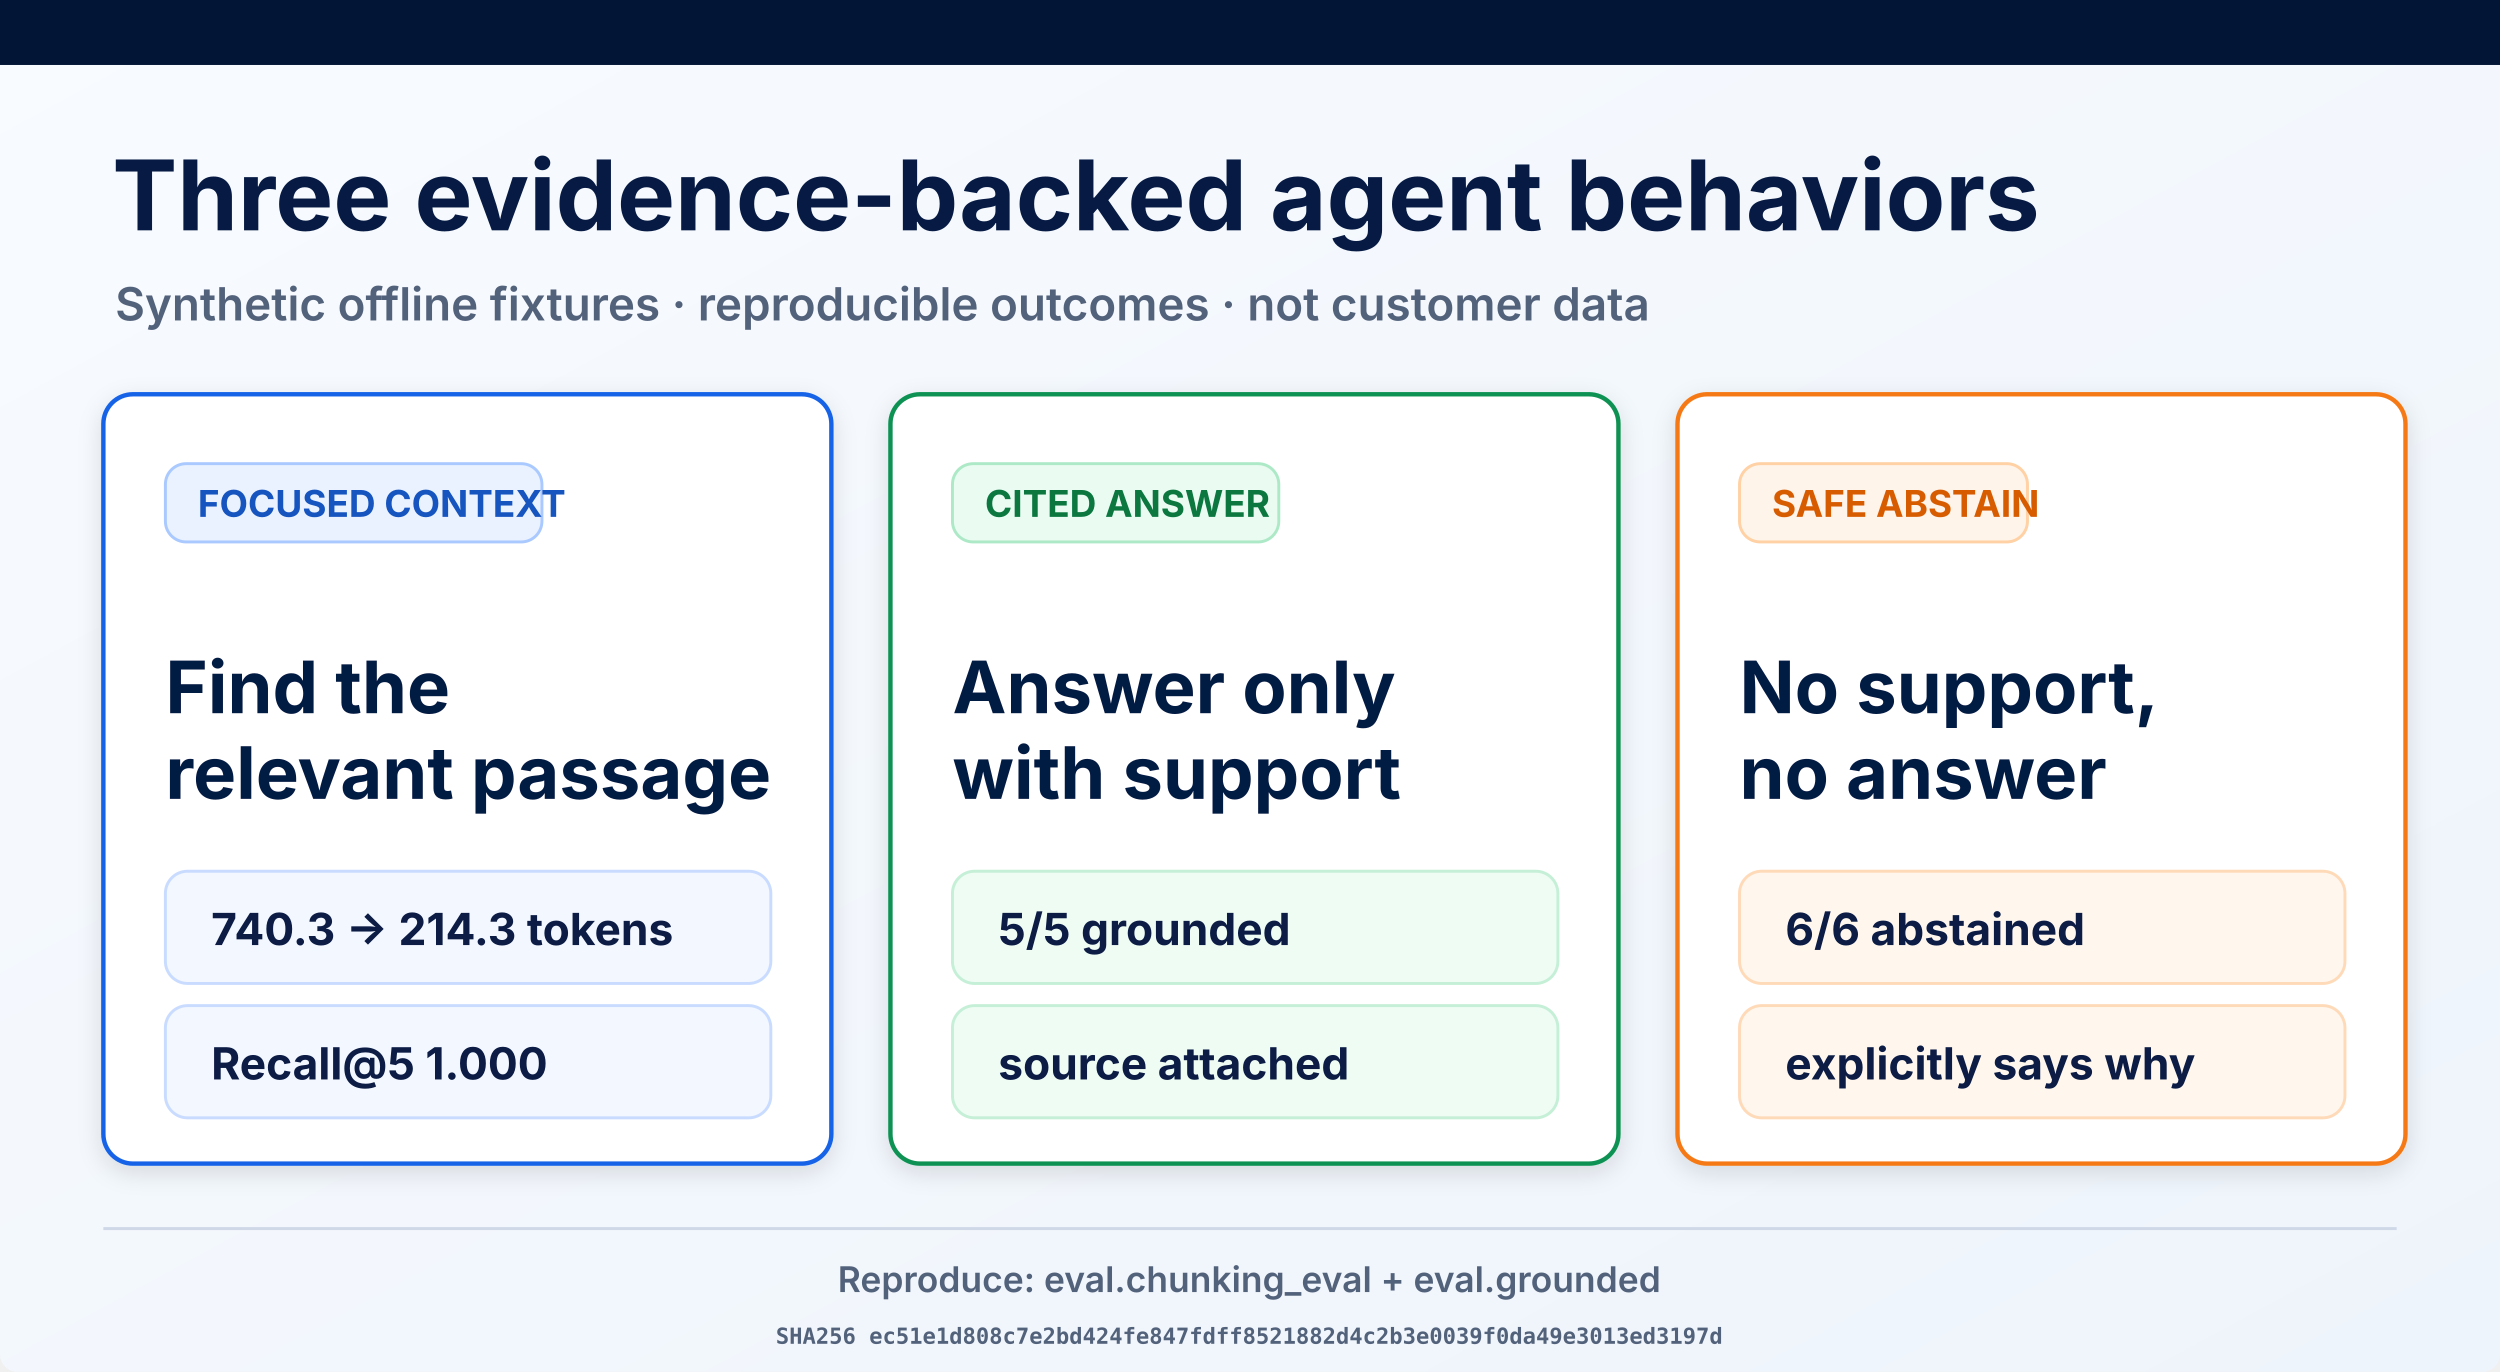
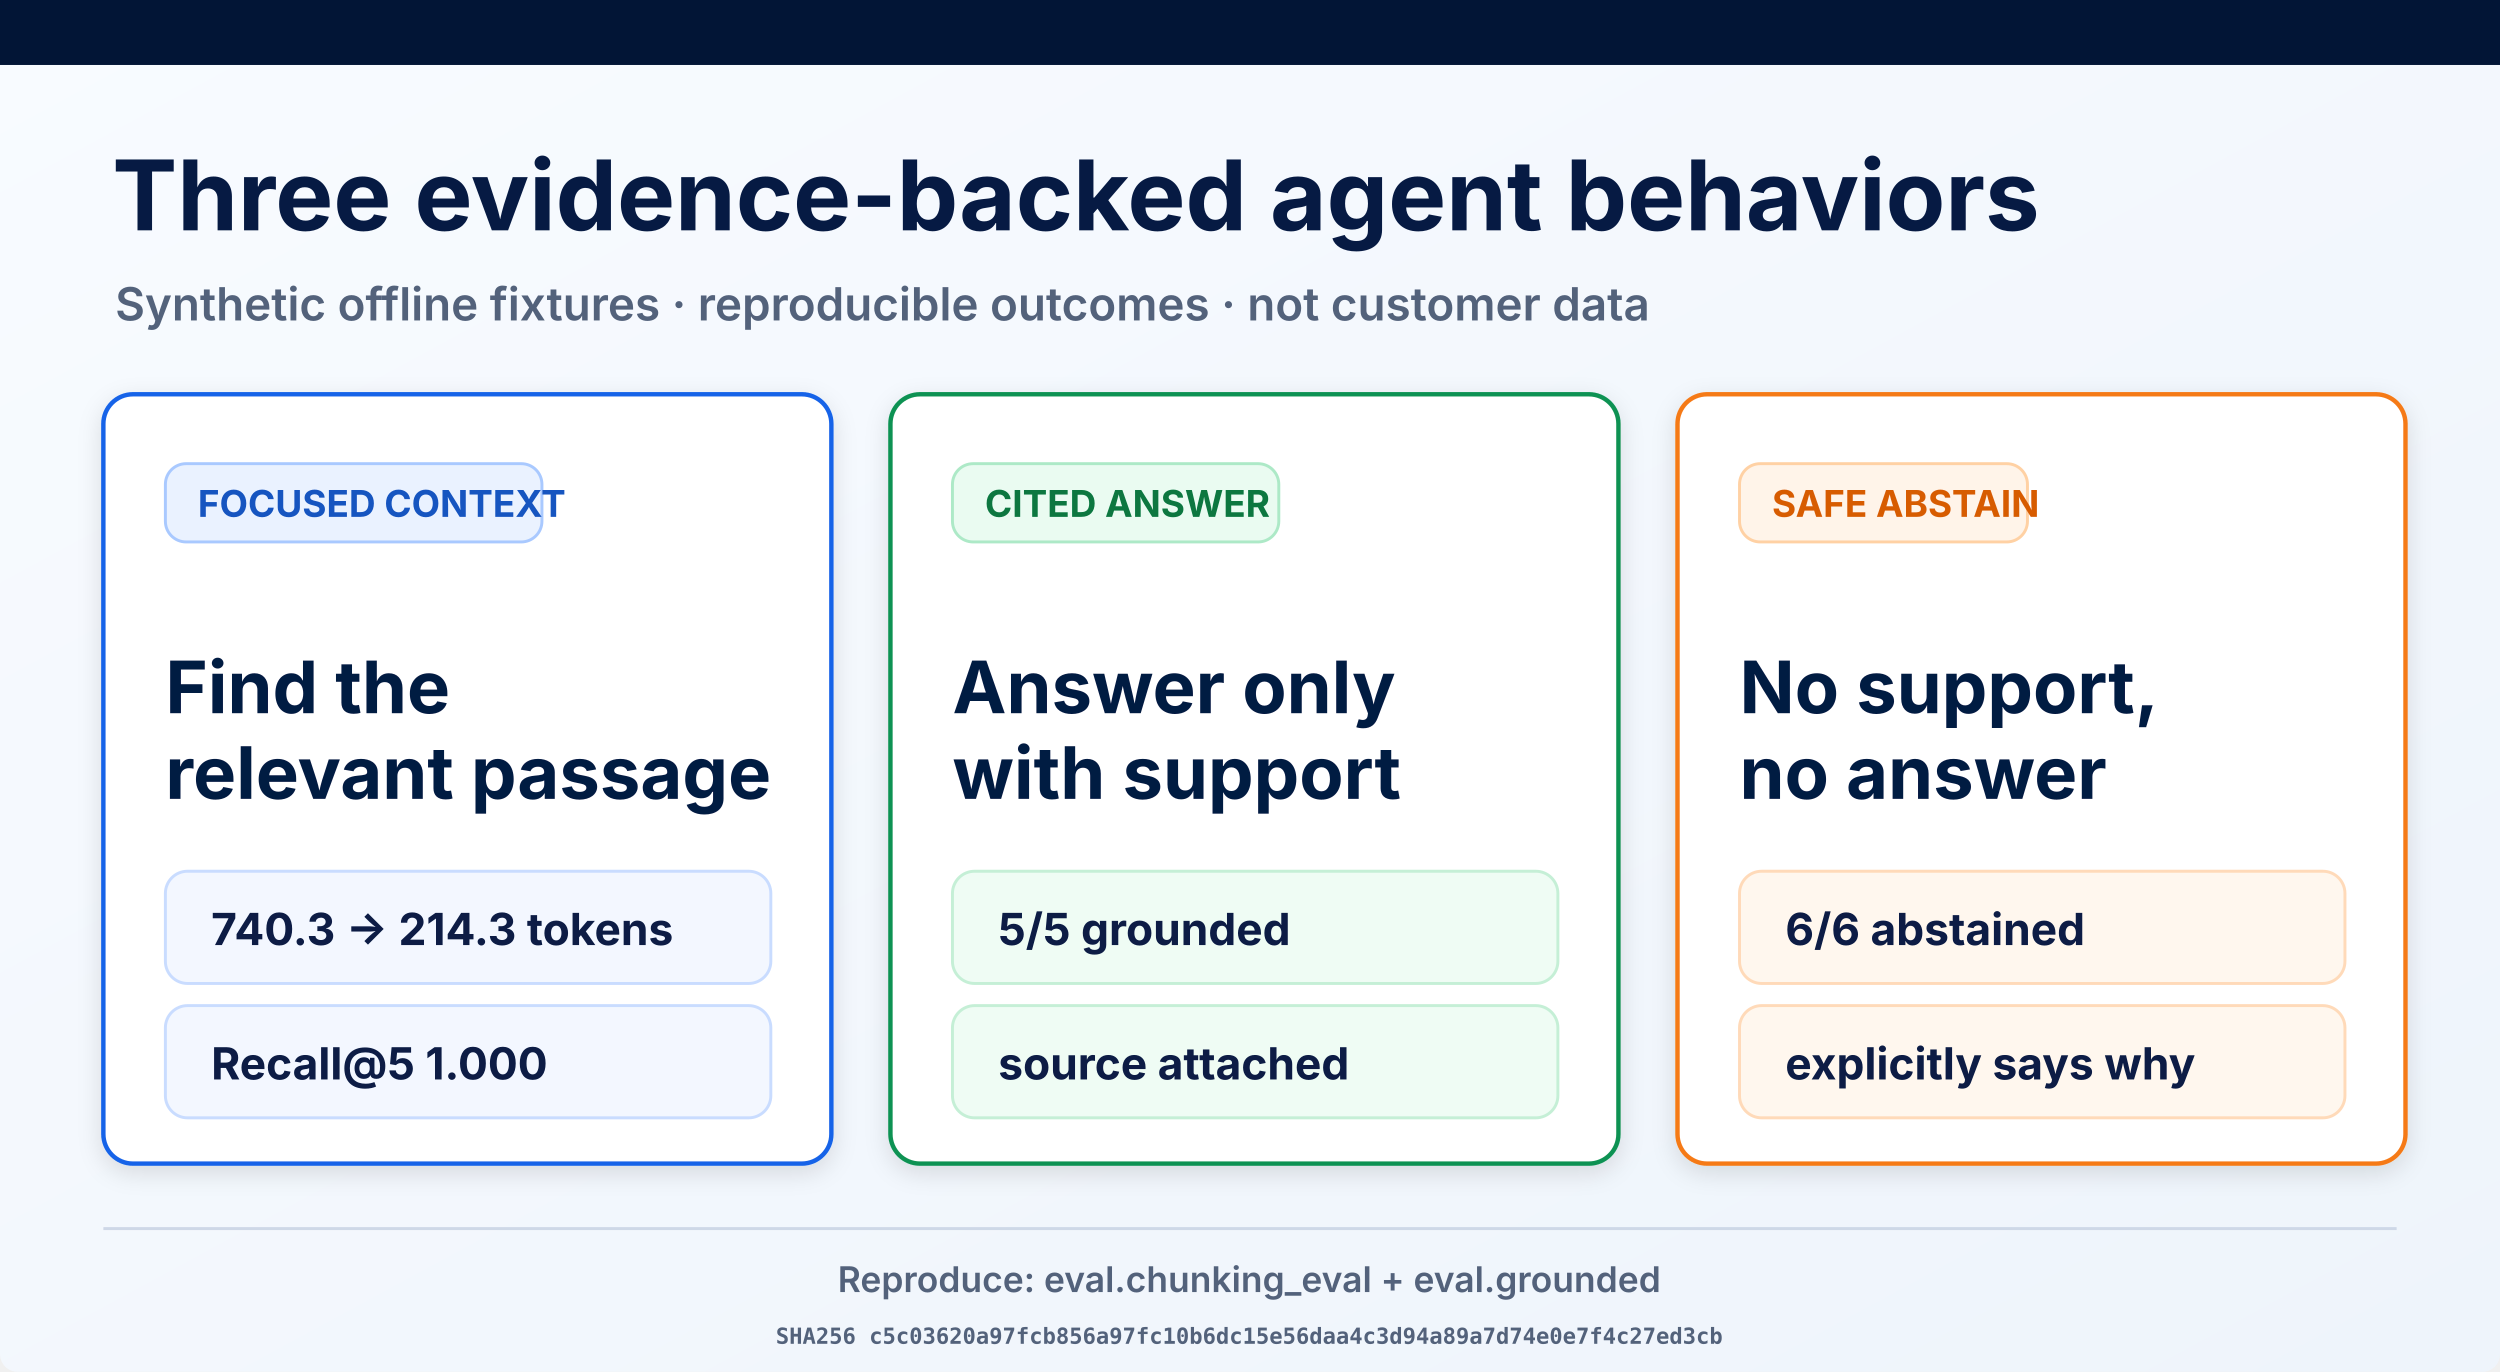
<svg xmlns="http://www.w3.org/2000/svg" width="1693" height="929" viewBox="0 0 1693 929" role="img" aria-labelledby="title desc">
  <defs>
    <linearGradient id="page" x1="0" y1="0" x2="1" y2="1">
      <stop offset="0" stop-color="#f8fbff" />
      <stop offset="1" stop-color="#eef4fb" />
    </linearGradient>
    <filter id="shadow" x="-10%" y="-10%" width="120%" height="130%">
      <feDropShadow dx="0" dy="5" stdDeviation="8" flood-opacity=".12" />
    </filter>
  </defs>
  <rect width="1693" height="929" rx="12" fill="url(#page)" />
  <rect width="1693" height="44" fill="#021536" />
  <text x="76" y="156" font-family="Inter, Arial, sans-serif" font-size="66" font-weight="700" fill="#061a43">Three evidence-backed agent behaviors</text>
  <text x="78" y="217" font-family="Inter, Arial, sans-serif" font-size="31" font-weight="600" fill="#53627b">Synthetic offline fixtures · reproducible outcomes · not customer data</text>
  <g filter="url(#shadow)">
    <rect x="70" y="267" width="493" height="521" rx="20" fill="#fff" stroke="#1763e8" stroke-width="3" />
    <rect x="112" y="314" width="255" height="53" rx="14" fill="#eaf2ff" stroke="#a9c9ff" stroke-width="2" />
    <text x="134" y="350" font-family="Inter, Arial, sans-serif" font-size="25" font-weight="700" fill="#1554c0">FOCUSED CONTEXT</text>
    <text x="112" y="483" font-family="Inter, Arial, sans-serif" font-size="49" font-weight="700" fill="#061a43">Find the</text>
    <text x="112" y="541" font-family="Inter, Arial, sans-serif" font-size="49" font-weight="700" fill="#061a43">relevant passage</text>
    <rect x="112" y="590" width="410" height="76" rx="15" fill="#f3f7ff" stroke="#c9dcff" stroke-width="2" />
    <text x="143" y="640" font-family="Inter, Arial, sans-serif" font-size="30" font-weight="700" fill="#0a1b44">740.3 → 214.3 tokens</text>
    <rect x="112" y="681" width="410" height="76" rx="15" fill="#f3f7ff" stroke="#c9dcff" stroke-width="2" />
    <text x="143" y="731" font-family="Inter, Arial, sans-serif" font-size="30" font-weight="700" fill="#0a1b44">Recall@5 1.000</text>
  </g>
  <g filter="url(#shadow)">
    <rect x="603" y="267" width="493" height="521" rx="20" fill="#fff" stroke="#109252" stroke-width="3" />
    <rect x="645" y="314" width="221" height="53" rx="14" fill="#eafbf1" stroke="#ade9c7" stroke-width="2" />
    <text x="667" y="350" font-family="Inter, Arial, sans-serif" font-size="25" font-weight="700" fill="#08773f">CITED ANSWER</text>
    <text x="645" y="483" font-family="Inter, Arial, sans-serif" font-size="49" font-weight="700" fill="#061a43">Answer only</text>
    <text x="645" y="541" font-family="Inter, Arial, sans-serif" font-size="49" font-weight="700" fill="#061a43">with support</text>
    <rect x="645" y="590" width="410" height="76" rx="15" fill="#effcf4" stroke="#c5efd6" stroke-width="2" />
    <text x="676" y="640" font-family="Inter, Arial, sans-serif" font-size="30" font-weight="700" fill="#0a1b44">5/5 grounded</text>
    <rect x="645" y="681" width="410" height="76" rx="15" fill="#effcf4" stroke="#c5efd6" stroke-width="2" />
    <text x="676" y="731" font-family="Inter, Arial, sans-serif" font-size="30" font-weight="700" fill="#0a1b44">source attached</text>
  </g>
  <g filter="url(#shadow)">
    <rect x="1136" y="267" width="493" height="521" rx="20" fill="#fff" stroke="#f57a19" stroke-width="3" />
    <rect x="1178" y="314" width="195" height="53" rx="14" fill="#fff4e9" stroke="#ffd1a4" stroke-width="2" />
    <text x="1200" y="350" font-family="Inter, Arial, sans-serif" font-size="25" font-weight="700" fill="#d75c06">SAFE ABSTAIN</text>
    <text x="1178" y="483" font-family="Inter, Arial, sans-serif" font-size="49" font-weight="700" fill="#061a43">No support,</text>
    <text x="1178" y="541" font-family="Inter, Arial, sans-serif" font-size="49" font-weight="700" fill="#061a43">no answer</text>
    <rect x="1178" y="590" width="410" height="76" rx="15" fill="#fff7ee" stroke="#ffdab9" stroke-width="2" />
    <text x="1209" y="640" font-family="Inter, Arial, sans-serif" font-size="30" font-weight="700" fill="#0a1b44">6/6 abstained</text>
    <rect x="1178" y="681" width="410" height="76" rx="15" fill="#fff7ee" stroke="#ffdab9" stroke-width="2" />
    <text x="1209" y="731" font-family="Inter, Arial, sans-serif" font-size="30" font-weight="700" fill="#0a1b44">explicitly says why</text>
  </g>
  <line x1="70" y1="832" x2="1623" y2="832" stroke="#ced8e7" stroke-width="2" />
  <text x="846" y="875" text-anchor="middle" font-family="Inter, Arial, sans-serif" font-size="24" font-weight="600" fill="#53627b">Reproduce: eval.chunking_eval + eval.grounded</text>
-   <text x="846" y="910" text-anchor="middle" font-family="ui-monospace, monospace" font-size="15" font-weight="600" fill="#53627b">SHA256 ec51e1d808c7e2bd424fe847fdff8521882d4c2b3e0039f0da49e3013ed3197d</text>
+   <text x="846" y="910" text-anchor="middle" font-family="ui-monospace, monospace" font-size="15" font-weight="600" fill="#53627b">SHA256 c5c03620a97fcb856a97fc10b6dc15e56daa4c3d94a89a7d74e0e7f4c27ed3cb</text>
</svg>
